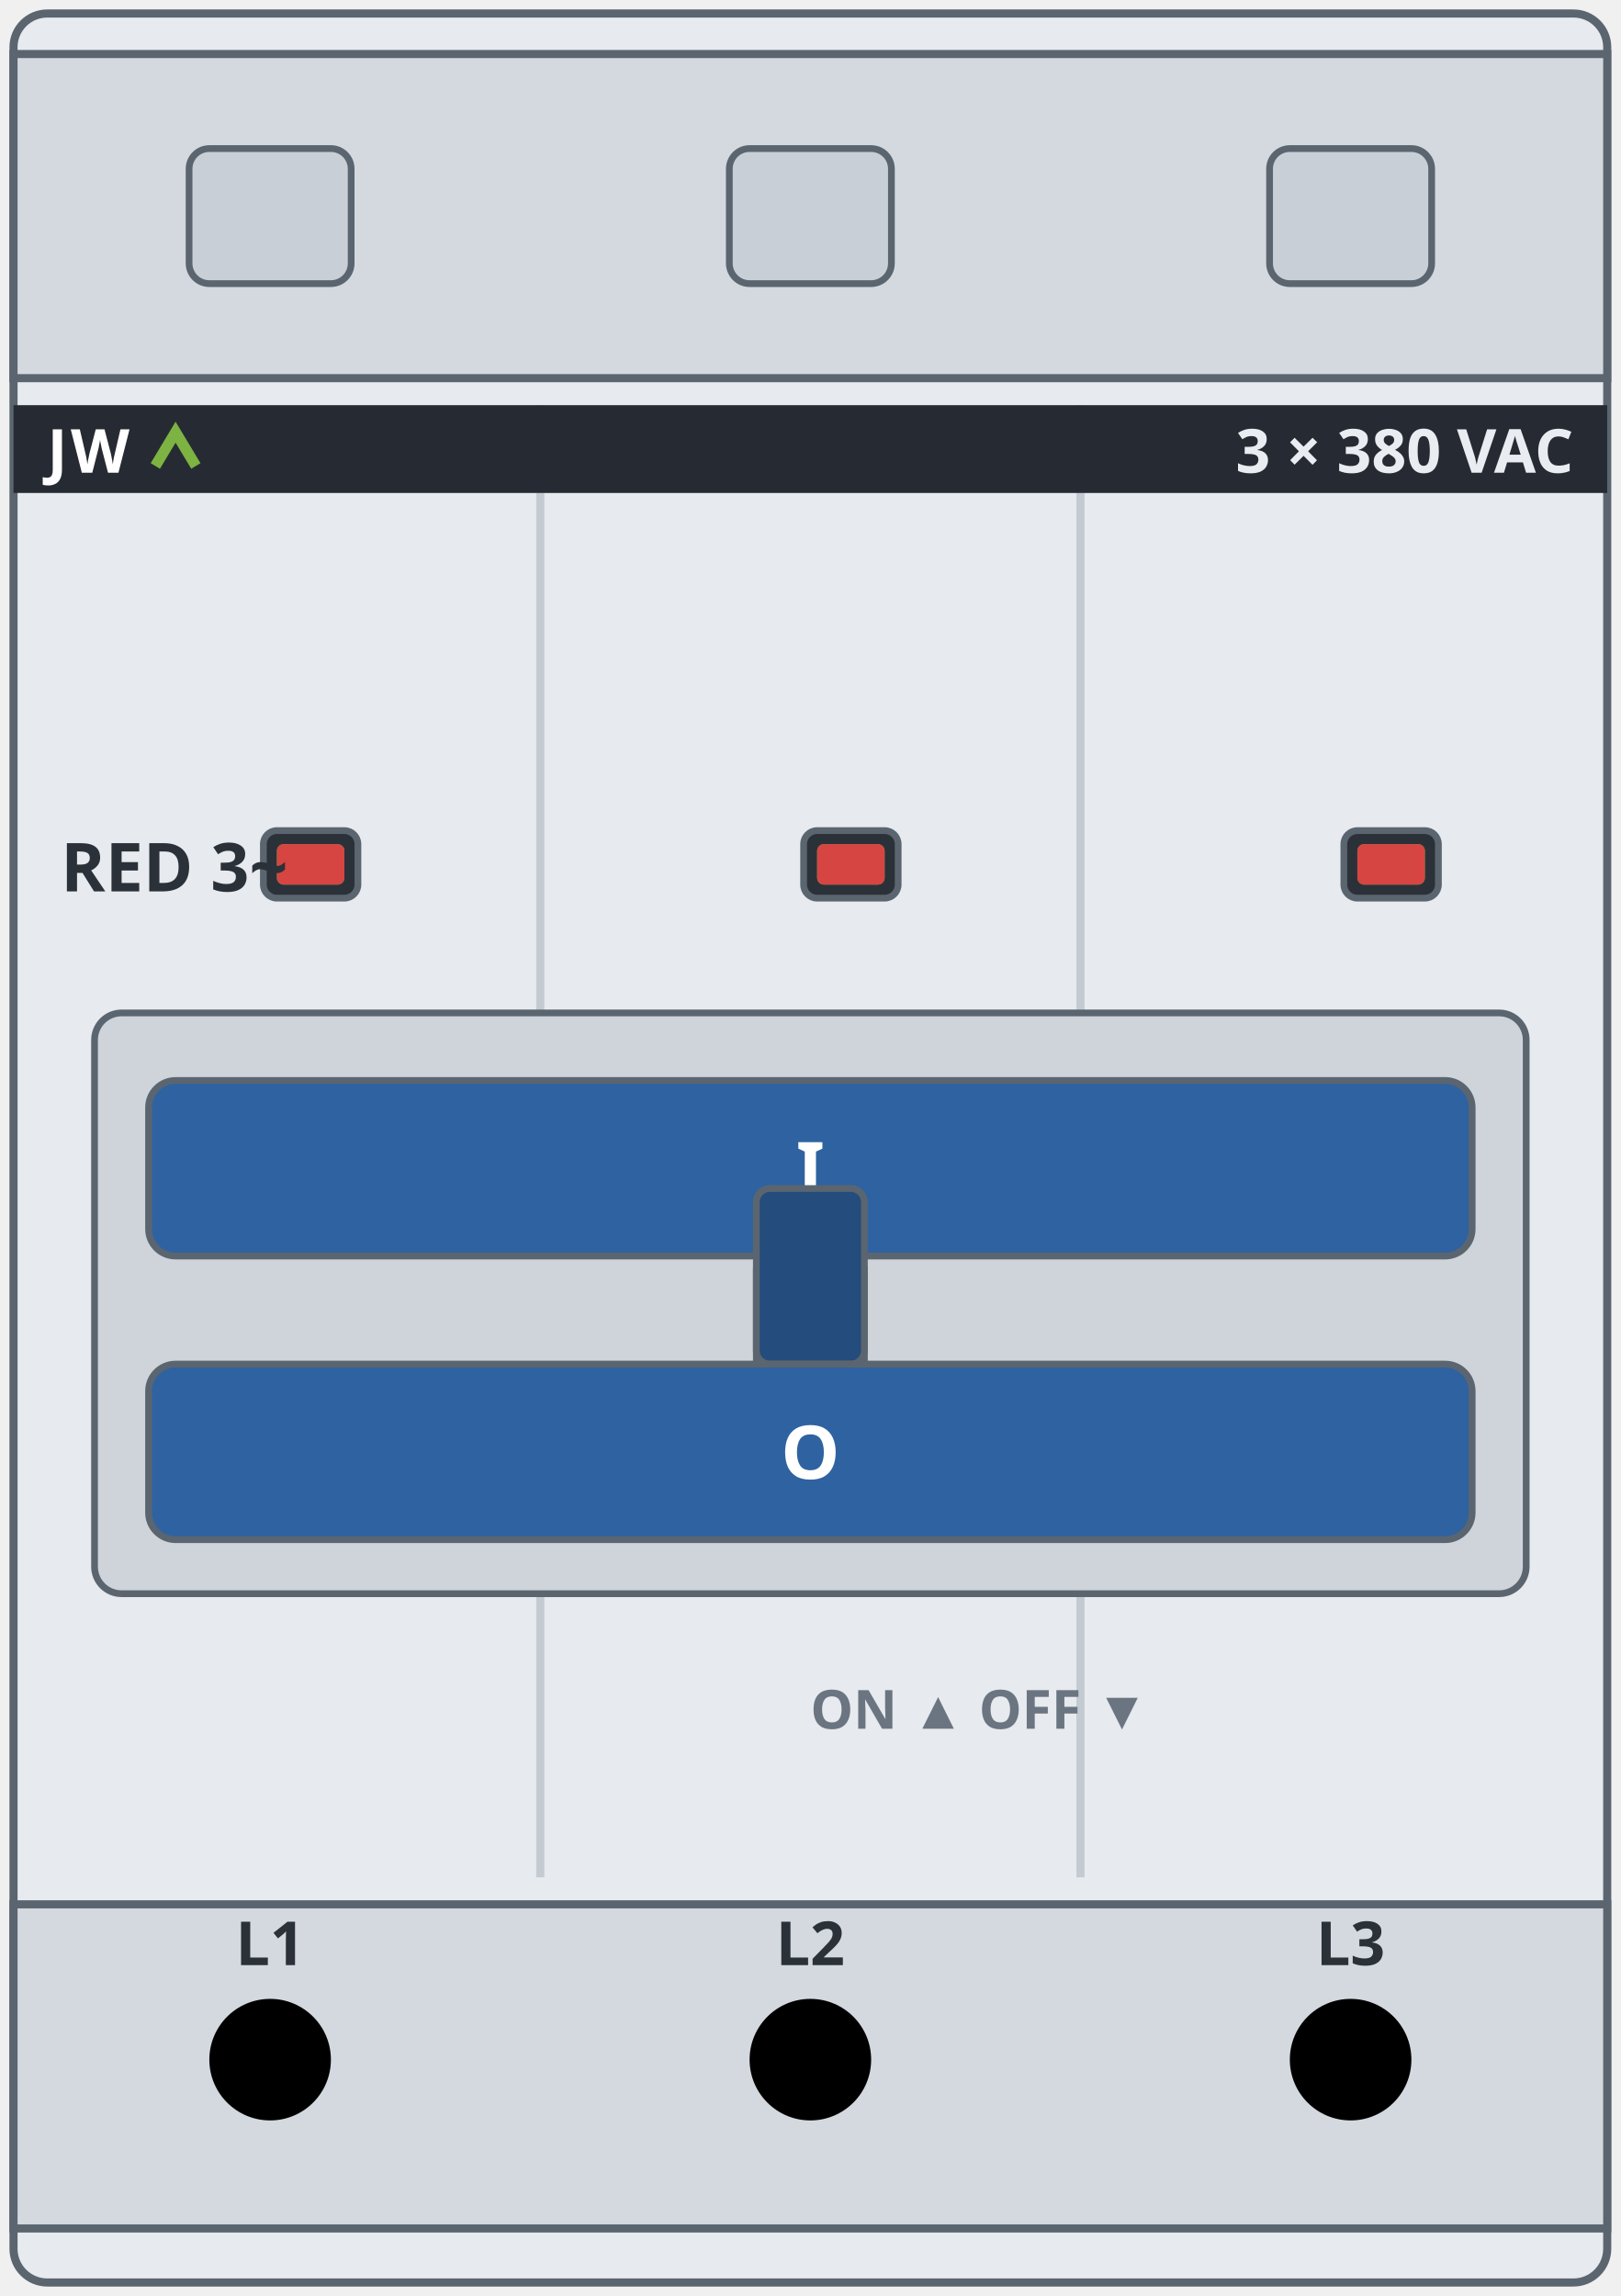
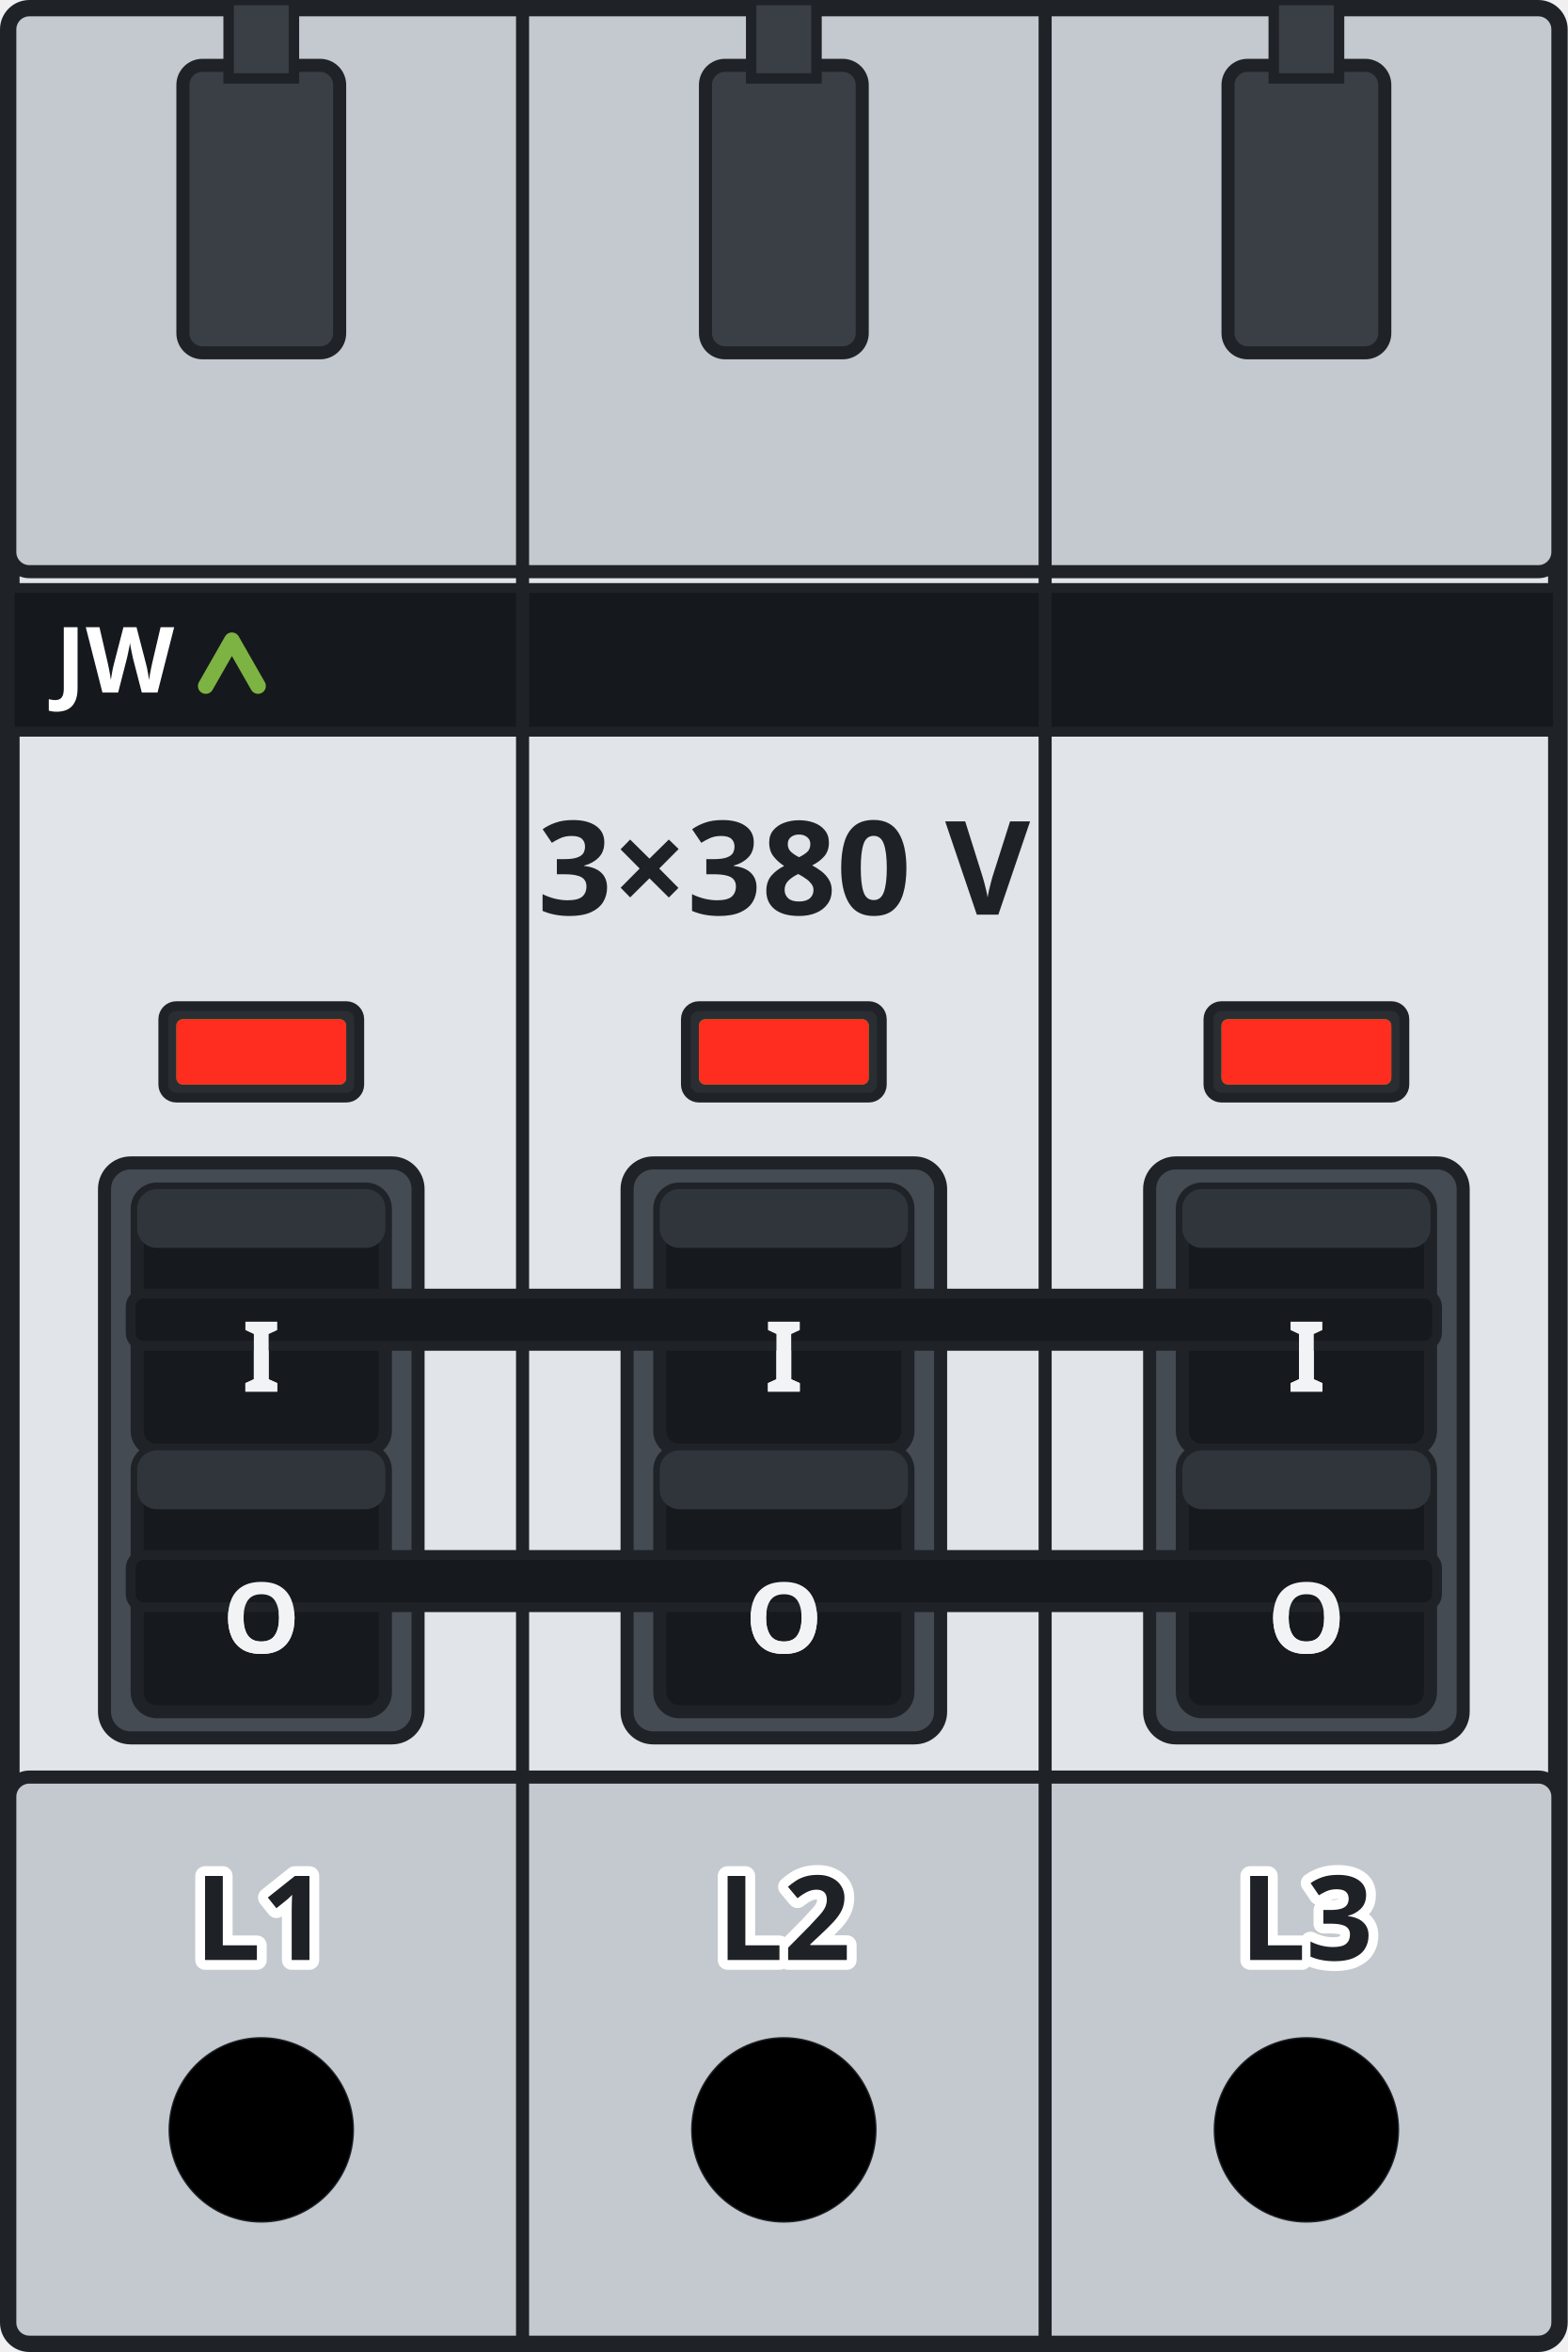
- <svg xmlns="http://www.w3.org/2000/svg" viewBox="0 0 240 340" width="240" height="340" font-family="Segoe UI,Noto Sans,Arial,sans-serif">
-   <rect x="2" y="2" width="236" height="336" rx="5" fill="#e7eaee" stroke="#5b6570" stroke-width="1.2" />
-   <rect x="2" y="8" width="236" height="48" fill="#d4d9df" stroke="#5b6570" stroke-width="1.2" />
-   <rect x="2" y="282" width="236" height="48" fill="#d4d9df" stroke="#5b6570" stroke-width="1.2" />
-   <rect x="28" y="22" width="24" height="20" rx="3" fill="#c9cfd6" stroke="#5b6570" stroke-width="1" />
-   <text x="40" y="52" font-size="8.5" font-weight="700" fill="#2b3138" text-anchor="middle" />
-   <circle cx="40" cy="305" r="8" fill="#f4f6f8" stroke="#5b6570" stroke-width="1.2" />
-   <circle cx="40" cy="305" r="5.8" fill="none" stroke="#c9cfd6" stroke-width="1" />
-   <path d="M36.0 305h8 M40 301.0v8" fill="none" stroke="#39414b" stroke-width="1.8" stroke-linecap="round" />
-   <circle class="jw-term" data-term="L1" cx="40" cy="305" r="9" />
-   <text x="40" y="291" font-size="9" font-weight="700" fill="#2b3138" text-anchor="middle">L1</text>
-   <rect x="39" y="123" width="14" height="10" rx="2" fill="#2b3138" stroke="#5b6570" stroke-width="1" />
-   <rect x="41" y="125" width="10" height="6" rx="1" fill="#3fae54" stroke="none" stroke-width="0" data-show="!out.on" />
-   <rect x="41" y="125" width="10" height="6" rx="1" fill="#d64541" stroke="none" stroke-width="0" data-show="out.on" />
-   <rect x="108" y="22" width="24" height="20" rx="3" fill="#c9cfd6" stroke="#5b6570" stroke-width="1" />
-   <text x="120" y="52" font-size="8.5" font-weight="700" fill="#2b3138" text-anchor="middle" />
-   <circle cx="120" cy="305" r="8" fill="#f4f6f8" stroke="#5b6570" stroke-width="1.2" />
-   <circle cx="120" cy="305" r="5.8" fill="none" stroke="#c9cfd6" stroke-width="1" />
-   <path d="M116.0 305h8 M120 301.0v8" fill="none" stroke="#39414b" stroke-width="1.8" stroke-linecap="round" />
-   <circle class="jw-term" data-term="L2" cx="120" cy="305" r="9" />
-   <text x="120" y="291" font-size="9" font-weight="700" fill="#2b3138" text-anchor="middle">L2</text>
-   <rect x="119" y="123" width="14" height="10" rx="2" fill="#2b3138" stroke="#5b6570" stroke-width="1" />
-   <rect x="121" y="125" width="10" height="6" rx="1" fill="#3fae54" stroke="none" stroke-width="0" data-show="!out.on" />
-   <rect x="121" y="125" width="10" height="6" rx="1" fill="#d64541" stroke="none" stroke-width="0" data-show="out.on" />
-   <path d="M80 60 V278" fill="none" stroke="#c4cad1" stroke-width="1.2" />
-   <rect x="188" y="22" width="24" height="20" rx="3" fill="#c9cfd6" stroke="#5b6570" stroke-width="1" />
-   <text x="200" y="52" font-size="8.5" font-weight="700" fill="#2b3138" text-anchor="middle" />
-   <circle cx="200" cy="305" r="8" fill="#f4f6f8" stroke="#5b6570" stroke-width="1.2" />
-   <circle cx="200" cy="305" r="5.8" fill="none" stroke="#c9cfd6" stroke-width="1" />
-   <path d="M196.0 305h8 M200 301.0v8" fill="none" stroke="#39414b" stroke-width="1.8" stroke-linecap="round" />
-   <circle class="jw-term" data-term="L3" cx="200" cy="305" r="9" />
-   <text x="200" y="291" font-size="9" font-weight="700" fill="#2b3138" text-anchor="middle">L3</text>
-   <rect x="199" y="123" width="14" height="10" rx="2" fill="#2b3138" stroke="#5b6570" stroke-width="1" />
-   <rect x="201" y="125" width="10" height="6" rx="1" fill="#3fae54" stroke="none" stroke-width="0" data-show="!out.on" />
-   <rect x="201" y="125" width="10" height="6" rx="1" fill="#d64541" stroke="none" stroke-width="0" data-show="out.on" />
-   <path d="M160 60 V278" fill="none" stroke="#c4cad1" stroke-width="1.2" />
-   <rect x="2" y="60" width="236" height="13" fill="#262b33" />
-   <text x="7" y="70" font-size="9" font-weight="800" fill="#fff" text-anchor="start" letter-spacing=".5">JW</text>
-   <path d="M23 69 l3 -5 l3 5" fill="none" stroke="#7cb342" stroke-width="1.6" />
-   <text x="233" y="70" font-size="9" font-weight="700" fill="#e9edf1" text-anchor="end">3 × 380 VAC</text>
-   <text x="9" y="132" font-size="10" font-weight="800" fill="#2b3138" text-anchor="start">RED 3~</text>
-   <rect x="14" y="150" width="212" height="86" rx="4" fill="#cfd4da" stroke="#5b6570" stroke-width="1" />
+ <svg xmlns="http://www.w3.org/2000/svg" viewBox="0 0 240 360" width="240" height="360" font-family="Segoe UI,Noto Sans,Arial,sans-serif">
+   <rect x="1.5" y="1.5" width="237" height="357" rx="3" fill="#e1e4e8" stroke="#1f2328" stroke-width="3" />
+   <rect x="1.5" y="1.5" width="237" height="86" rx="3" fill="#c4c9cf" stroke="#1f2328" stroke-width="2" />
+   <rect x="1.5" y="272" width="237" height="86.5" rx="3" fill="#c4c9cf" stroke="#1f2328" stroke-width="2" />
+   <rect x="28" y="10" width="24" height="44" rx="3" fill="#3a3f46" stroke="#1f2328" stroke-width="2" />
+   <rect x="35" y="0" width="10" height="12" fill="#3a3f46" stroke="#1f2328" stroke-width="1.6" />
+   <circle cx="40" cy="326" r="13" fill="#fbfbfc" stroke="#1f2328" stroke-width="2.4" />
+   <circle cx="40" cy="326" r="9.8" fill="none" stroke="#a3aab2" stroke-width="1.2" />
+   <path d="M32.9 326h14.3 M40 318.9v14.3" fill="none" stroke="#2a2e33" stroke-width="3.4" stroke-linecap="round" />
+   <circle class="jw-term" data-term="L1" cx="40" cy="326" r="14" data-side="b" />
+   <text x="40" y="300" font-size="18" font-weight="800" fill="#1e2226" text-anchor="middle" stroke="#ffffff" stroke-width="3" paint-order="stroke" stroke-linejoin="round">L1</text>
+   <rect x="108" y="10" width="24" height="44" rx="3" fill="#3a3f46" stroke="#1f2328" stroke-width="2" />
+   <rect x="115" y="0" width="10" height="12" fill="#3a3f46" stroke="#1f2328" stroke-width="1.6" />
+   <circle cx="120" cy="326" r="13" fill="#fbfbfc" stroke="#1f2328" stroke-width="2.4" />
+   <circle cx="120" cy="326" r="9.8" fill="none" stroke="#a3aab2" stroke-width="1.2" />
+   <path d="M112.8 326h14.3 M120 318.9v14.3" fill="none" stroke="#2a2e33" stroke-width="3.4" stroke-linecap="round" />
+   <circle class="jw-term" data-term="L2" cx="120" cy="326" r="14" data-side="b" />
+   <text x="120" y="300" font-size="18" font-weight="800" fill="#1e2226" text-anchor="middle" stroke="#ffffff" stroke-width="3" paint-order="stroke" stroke-linejoin="round">L2</text>
+   <rect x="188" y="10" width="24" height="44" rx="3" fill="#3a3f46" stroke="#1f2328" stroke-width="2" />
+   <rect x="195" y="0" width="10" height="12" fill="#3a3f46" stroke="#1f2328" stroke-width="1.6" />
+   <circle cx="200" cy="326" r="13" fill="#fbfbfc" stroke="#1f2328" stroke-width="2.4" />
+   <circle cx="200" cy="326" r="9.8" fill="none" stroke="#a3aab2" stroke-width="1.2" />
+   <path d="M192.8 326h14.3 M200 318.9v14.3" fill="none" stroke="#2a2e33" stroke-width="3.4" stroke-linecap="round" />
+   <circle class="jw-term" data-term="L3" cx="200" cy="326" r="14" data-side="b" />
+   <text x="200" y="300" font-size="18" font-weight="800" fill="#1e2226" text-anchor="middle" stroke="#ffffff" stroke-width="3" paint-order="stroke" stroke-linejoin="round">L3</text>
+   <rect x="1.5" y="90" width="237" height="22" fill="#15181c" stroke="#1f2328" stroke-width="1.5" />
+   <text x="8.5" y="106" font-size="14" font-weight="900" fill="#fff" text-anchor="start">JW</text>
+   <path d="M31.5 105 l4 -7 l4 7" fill="none" stroke="#7cb342" stroke-width="2.4" stroke-linecap="round" stroke-linejoin="round" />
+   <text x="120.0" y="140" font-size="20" font-weight="900" fill="#1e2226" text-anchor="middle">3×380 V</text>
+   <rect x="25" y="154" width="30" height="14" rx="2" fill="#2a2e33" stroke="#1f2328" stroke-width="1.5" />
+   <rect x="27" y="156" width="26" height="10" rx="1" fill="#12c41a" stroke="none" stroke-width="0" data-show="!out.on" />
+   <rect x="27" y="156" width="26" height="10" rx="1" fill="#ff2d20" stroke="none" stroke-width="0" data-show="out.on" />
+   <rect x="16" y="178" width="48" height="88" rx="4" fill="#454b53" stroke="#1f2328" stroke-width="2" />
+   <rect x="105" y="154" width="30" height="14" rx="2" fill="#2a2e33" stroke="#1f2328" stroke-width="1.5" />
+   <rect x="107" y="156" width="26" height="10" rx="1" fill="#12c41a" stroke="none" stroke-width="0" data-show="!out.on" />
+   <rect x="107" y="156" width="26" height="10" rx="1" fill="#ff2d20" stroke="none" stroke-width="0" data-show="out.on" />
+   <rect x="96" y="178" width="48" height="88" rx="4" fill="#454b53" stroke="#1f2328" stroke-width="2" />
+   <path d="M80 2 V358" fill="none" stroke="#1f2328" stroke-width="2" />
+   <rect x="185" y="154" width="30" height="14" rx="2" fill="#2a2e33" stroke="#1f2328" stroke-width="1.5" />
+   <rect x="187" y="156" width="26" height="10" rx="1" fill="#12c41a" stroke="none" stroke-width="0" data-show="!out.on" />
+   <rect x="187" y="156" width="26" height="10" rx="1" fill="#ff2d20" stroke="none" stroke-width="0" data-show="out.on" />
+   <rect x="176" y="178" width="48" height="88" rx="4" fill="#454b53" stroke="#1f2328" stroke-width="2" />
+   <path d="M160 2 V358" fill="none" stroke="#1f2328" stroke-width="2" />
  <g data-show="out.on">
-     <rect x="22.0" y="160" width="196.0" height="26" rx="4" fill="#2f62a0" stroke="#5b6570" stroke-width="1" />
-     <text x="120.0" y="177" font-size="11" font-weight="700" fill="#fff" text-anchor="middle">I</text>
-     <rect x="112.0" y="186" width="16" height="26" rx="2" fill="#244c7c" stroke="#5b6570" stroke-width="1" />
+     <rect x="21" y="182" width="38" height="40" rx="3" fill="#16191d" stroke="#1f2328" stroke-width="2" />
+     <rect x="21" y="182" width="38" height="9" rx="3" fill="#30353c" stroke="none" stroke-width="0" />
+     <text x="40" y="213" font-size="15" font-weight="900" fill="#f1f3f5" text-anchor="middle">I</text>
+     <rect x="101" y="182" width="38" height="40" rx="3" fill="#16191d" stroke="#1f2328" stroke-width="2" />
+     <rect x="101" y="182" width="38" height="9" rx="3" fill="#30353c" stroke="none" stroke-width="0" />
+     <text x="120" y="213" font-size="15" font-weight="900" fill="#f1f3f5" text-anchor="middle">I</text>
+     <rect x="181" y="182" width="38" height="40" rx="3" fill="#16191d" stroke="#1f2328" stroke-width="2" />
+     <rect x="181" y="182" width="38" height="9" rx="3" fill="#30353c" stroke="none" stroke-width="0" />
+     <text x="200" y="213" font-size="15" font-weight="900" fill="#f1f3f5" text-anchor="middle">I</text>
+     <rect x="20" y="198" width="200" height="8" rx="2" fill="#16191d" stroke="#1f2328" stroke-width="1.5" />
+     <text x="40" y="213" font-size="15" font-weight="900" fill="#f1f3f5" text-anchor="middle">I</text>
+     <text x="120" y="213" font-size="15" font-weight="900" fill="#f1f3f5" text-anchor="middle">I</text>
+     <text x="200" y="213" font-size="15" font-weight="900" fill="#f1f3f5" text-anchor="middle">I</text>
  </g>
  <g data-show="!out.on">
-     <rect x="112.0" y="176" width="16" height="26" rx="2" fill="#244c7c" stroke="#5b6570" stroke-width="1" />
-     <rect x="22.0" y="202" width="196.0" height="26" rx="4" fill="#2f62a0" stroke="#5b6570" stroke-width="1" />
-     <text x="120.0" y="219" font-size="11" font-weight="700" fill="#fff" text-anchor="middle">O</text>
+     <rect x="21" y="222" width="38" height="40" rx="3" fill="#16191d" stroke="#1f2328" stroke-width="2" />
+     <rect x="21" y="222" width="38" height="9" rx="3" fill="#30353c" stroke="none" stroke-width="0" />
+     <text x="40" y="253" font-size="15" font-weight="900" fill="#f1f3f5" text-anchor="middle">O</text>
+     <rect x="101" y="222" width="38" height="40" rx="3" fill="#16191d" stroke="#1f2328" stroke-width="2" />
+     <rect x="101" y="222" width="38" height="9" rx="3" fill="#30353c" stroke="none" stroke-width="0" />
+     <text x="120" y="253" font-size="15" font-weight="900" fill="#f1f3f5" text-anchor="middle">O</text>
+     <rect x="181" y="222" width="38" height="40" rx="3" fill="#16191d" stroke="#1f2328" stroke-width="2" />
+     <rect x="181" y="222" width="38" height="9" rx="3" fill="#30353c" stroke="none" stroke-width="0" />
+     <text x="200" y="253" font-size="15" font-weight="900" fill="#f1f3f5" text-anchor="middle">O</text>
+     <rect x="20" y="238" width="200" height="8" rx="2" fill="#16191d" stroke="#1f2328" stroke-width="1.5" />
+     <text x="40" y="253" font-size="15" font-weight="900" fill="#f1f3f5" text-anchor="middle">O</text>
+     <text x="120" y="253" font-size="15" font-weight="900" fill="#f1f3f5" text-anchor="middle">O</text>
+     <text x="200" y="253" font-size="15" font-weight="900" fill="#f1f3f5" text-anchor="middle">O</text>
  </g>
-   <text x="120.0" y="256" font-size="8" font-weight="700" fill="#6b7581" text-anchor="600">ON ▲  OFF ▼</text>
</svg>
